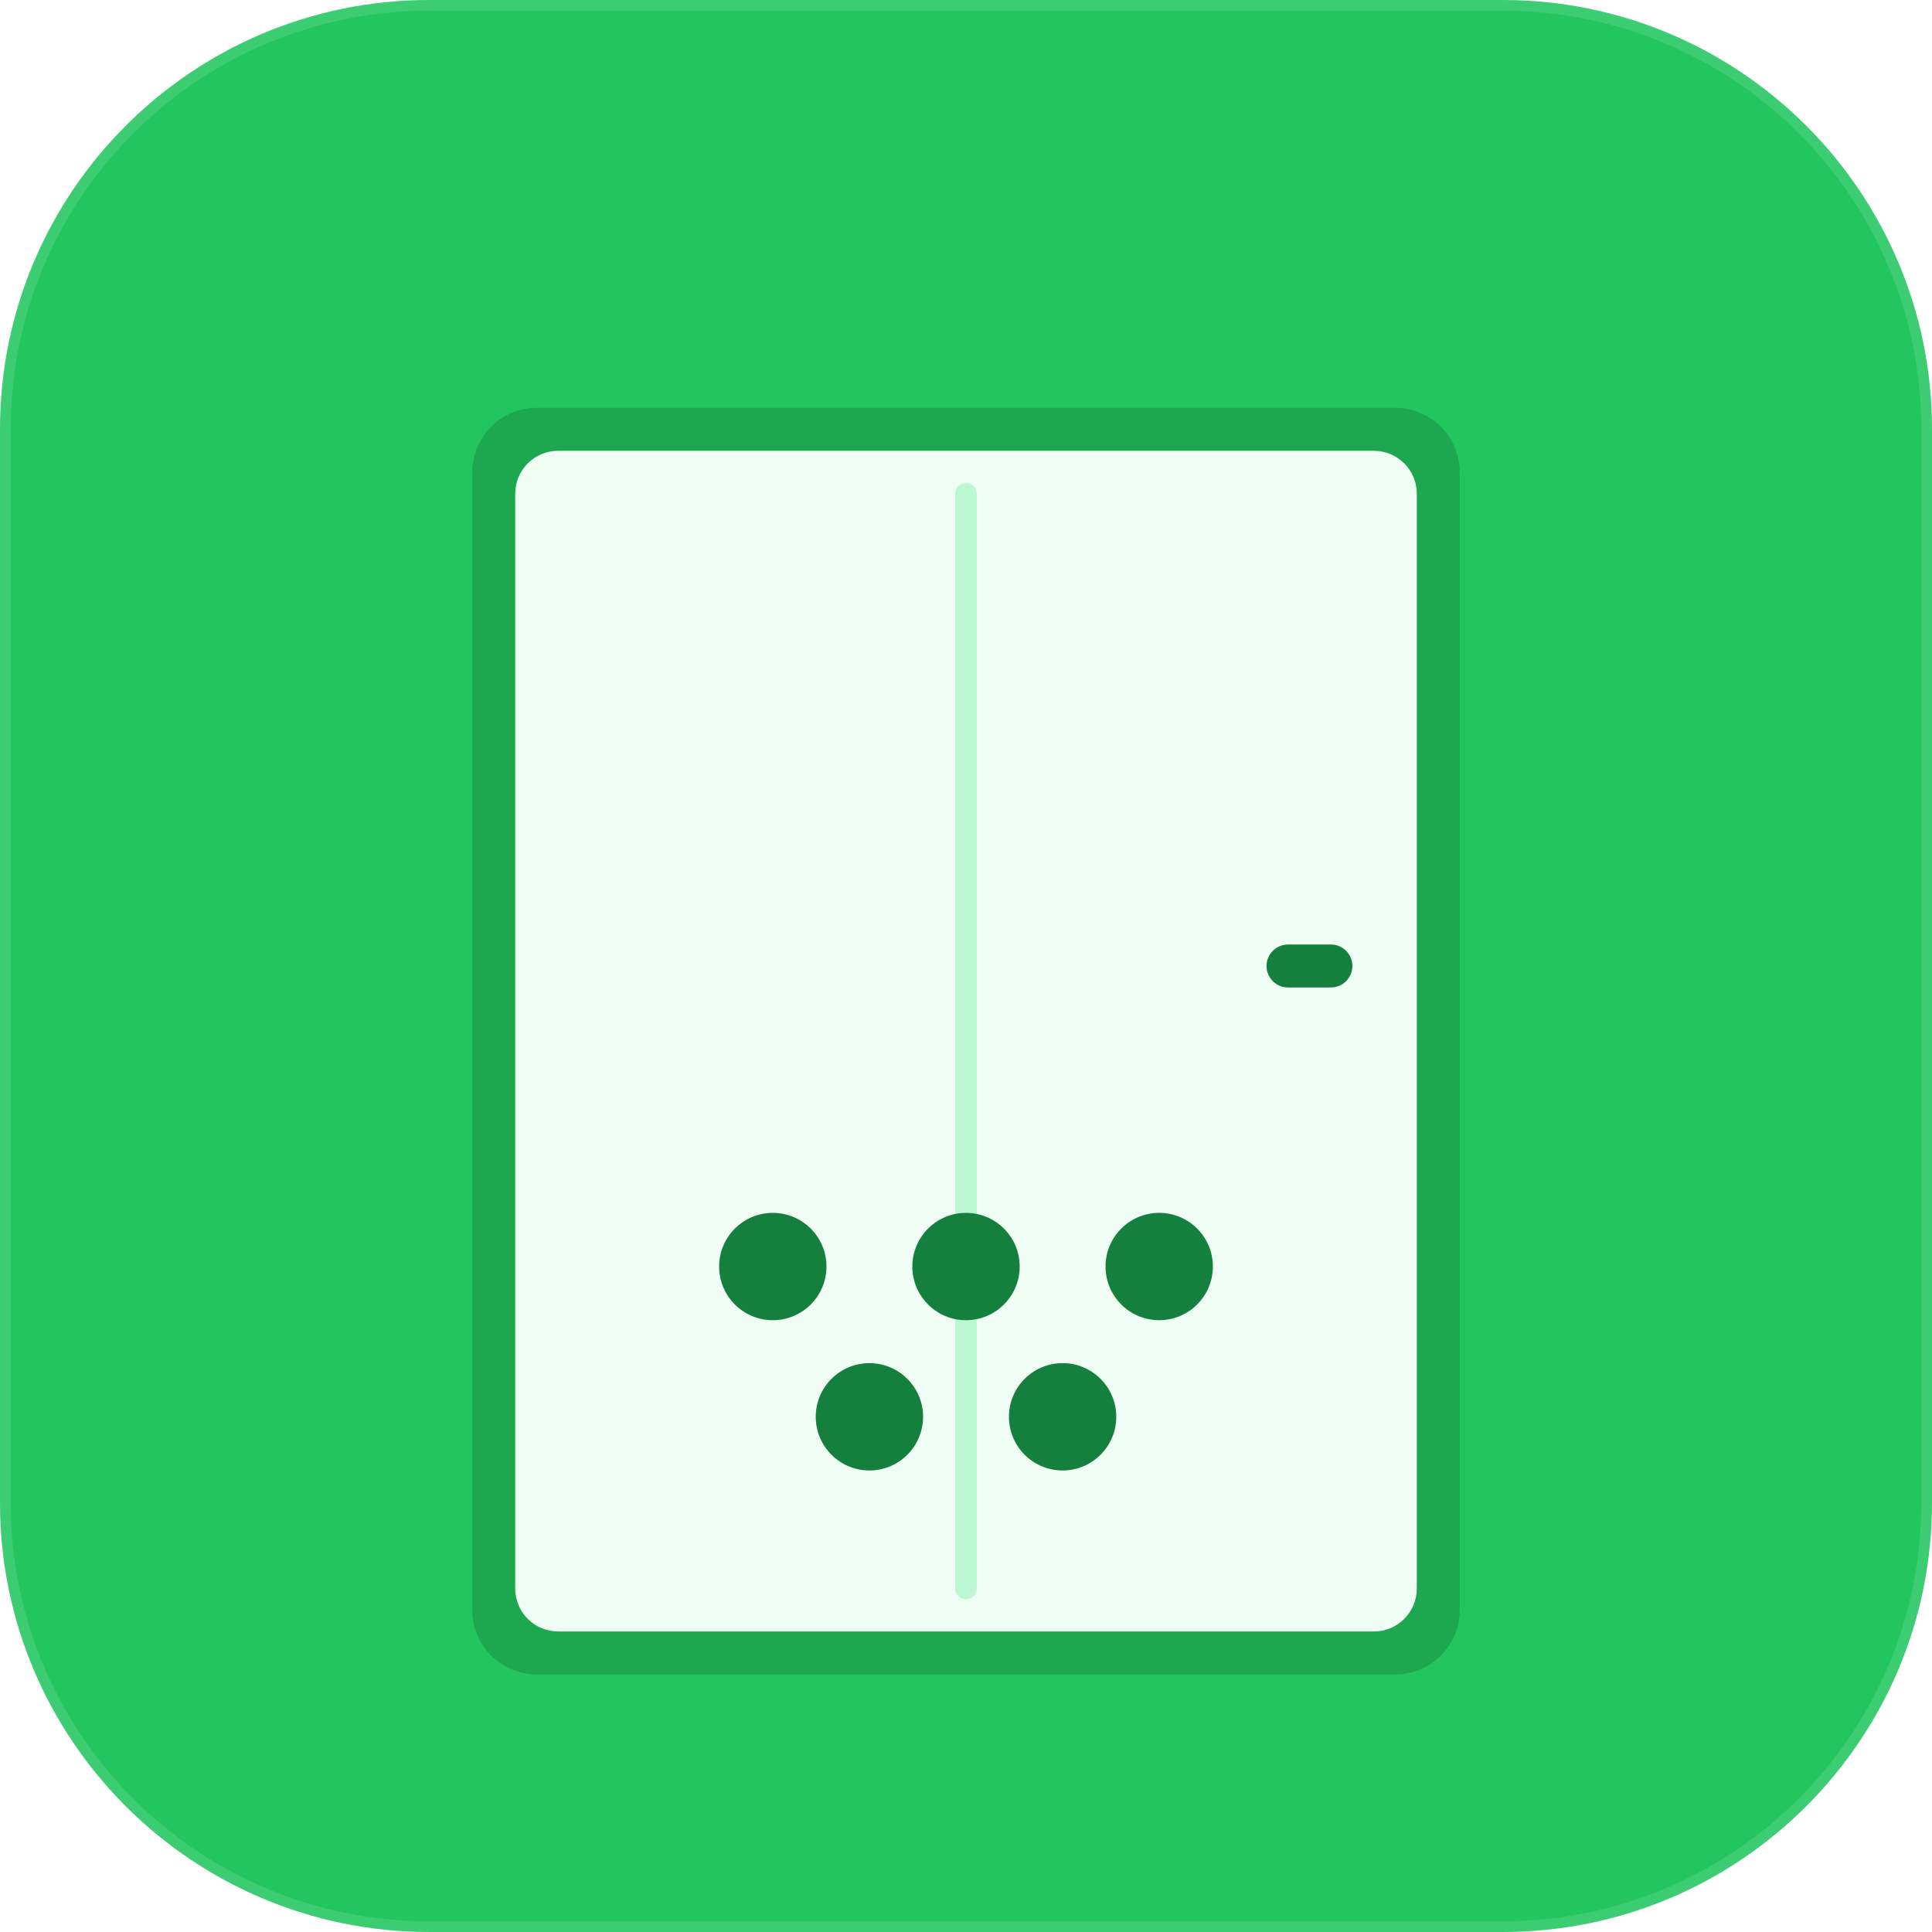
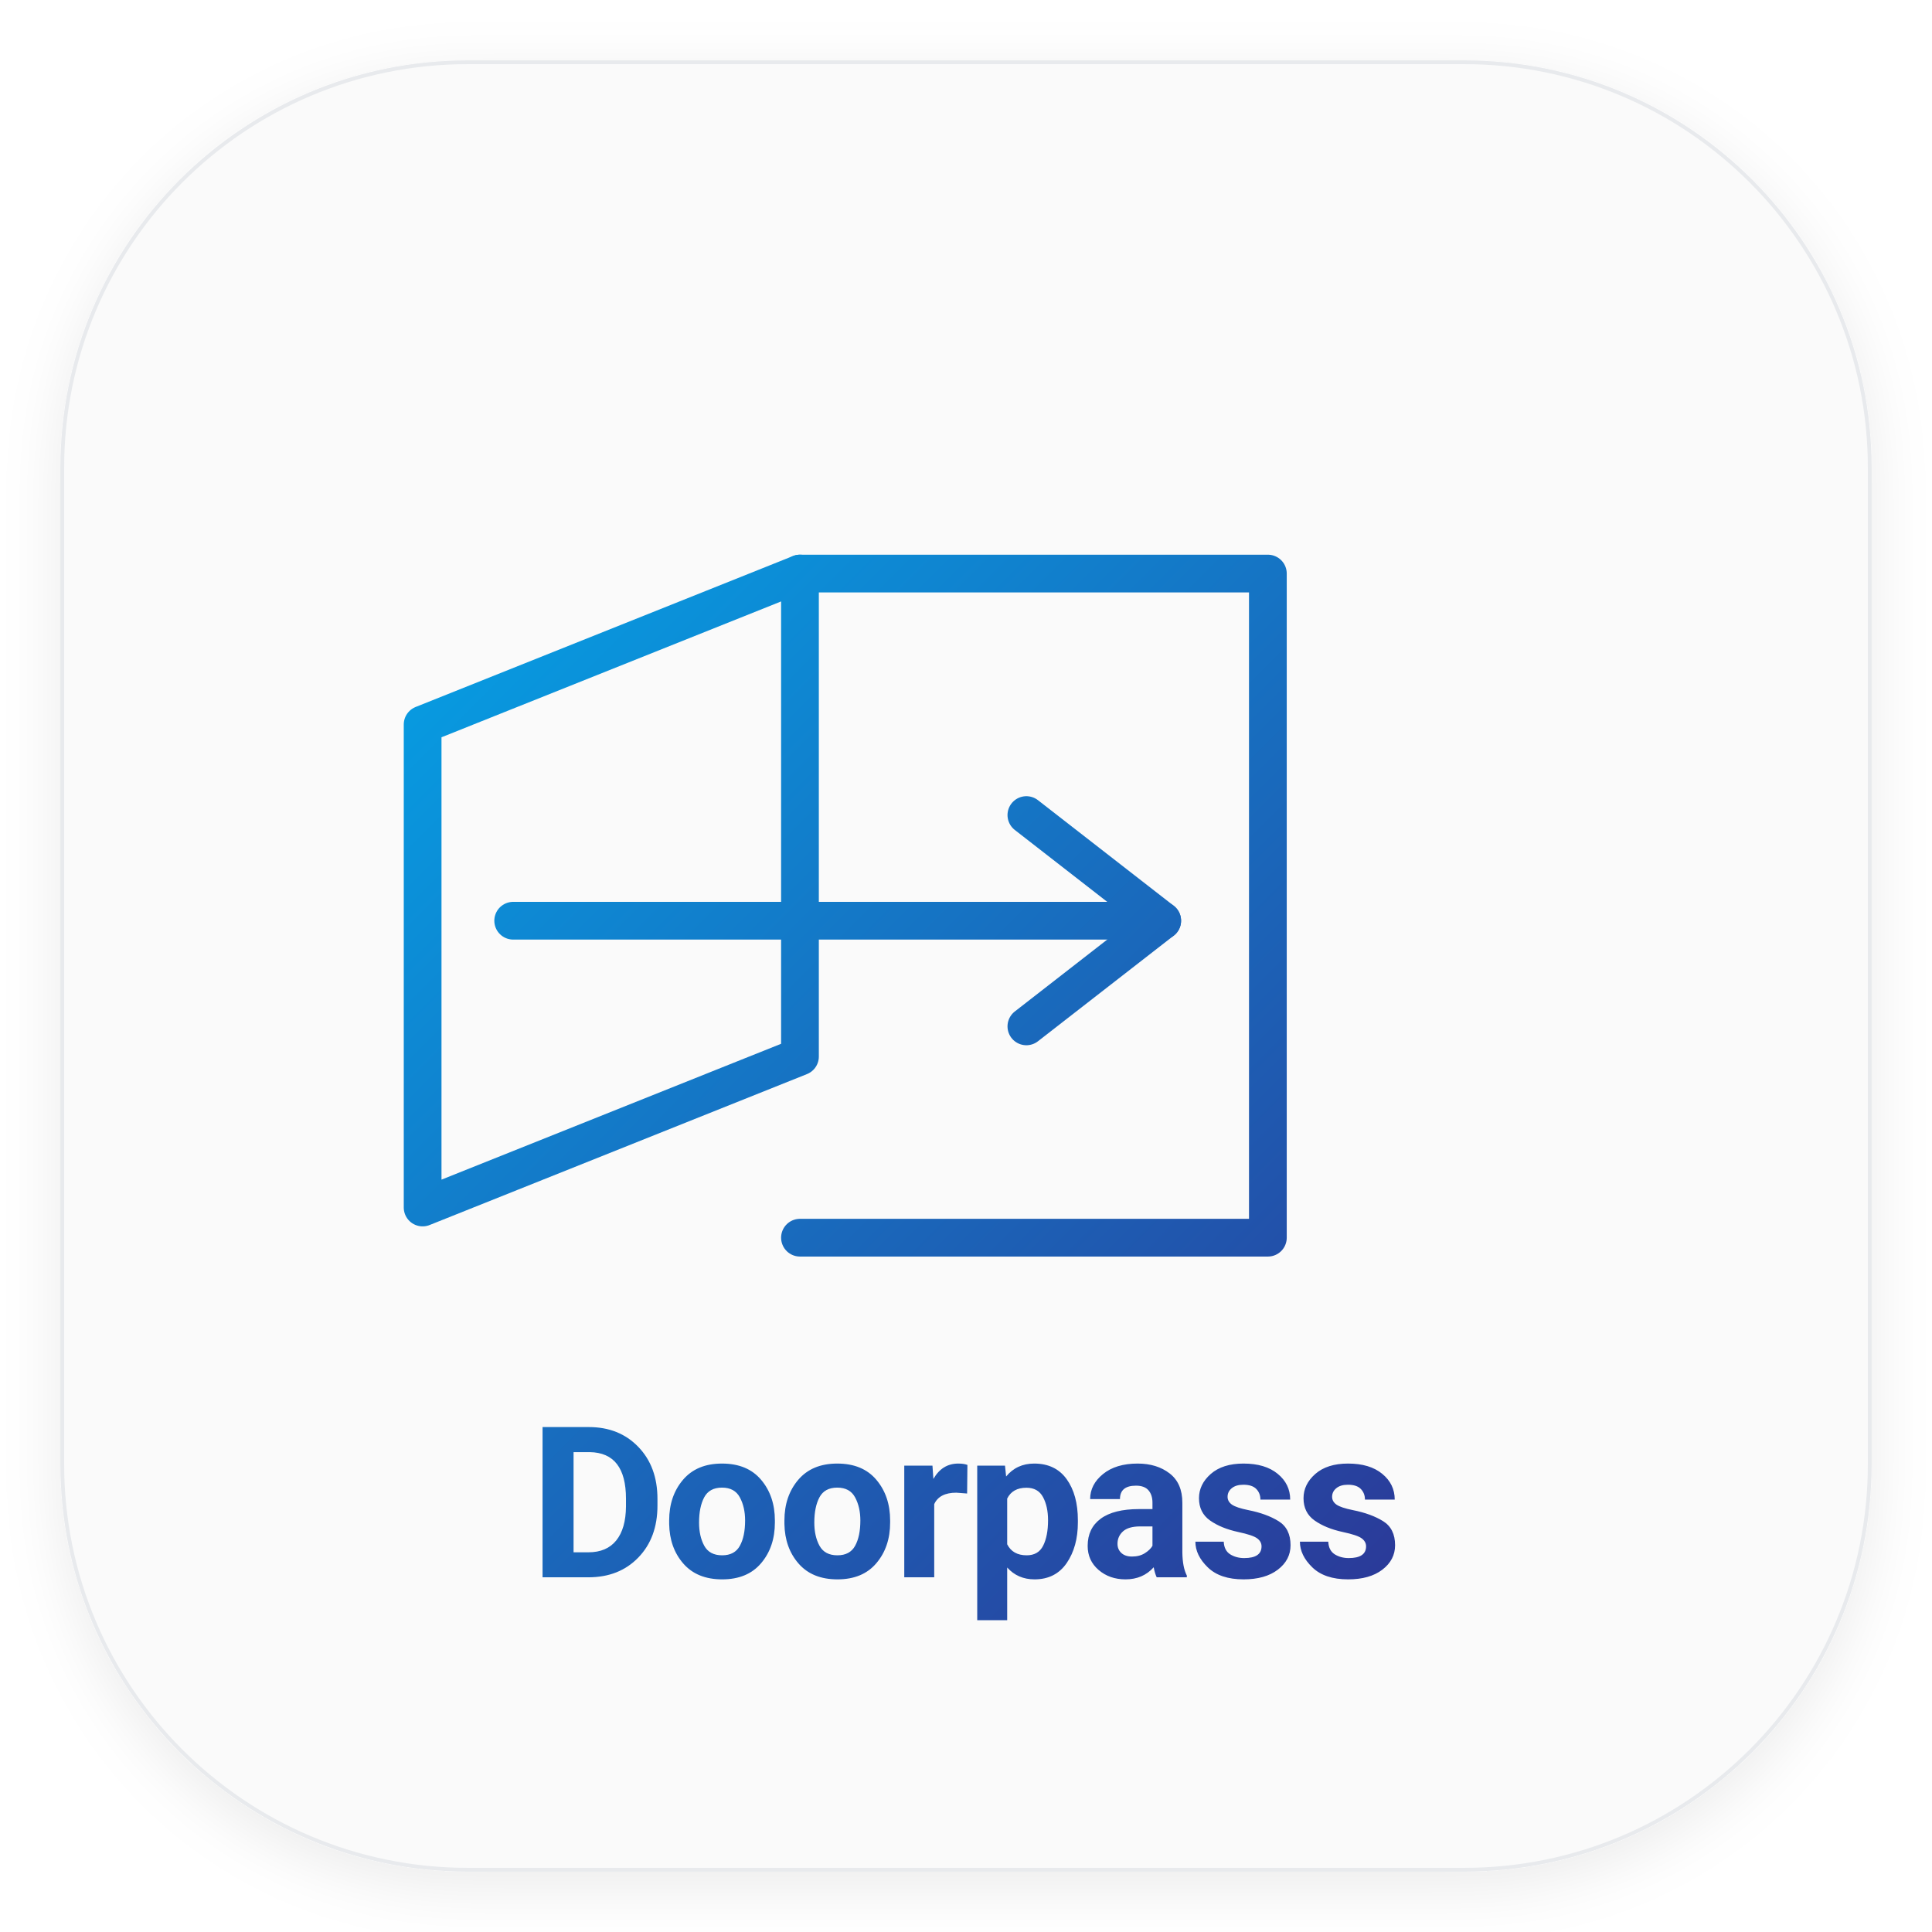
- <svg xmlns="http://www.w3.org/2000/svg" width="180" height="180" viewBox="0 0 180 180" fill="none">
-   <rect width="180" height="180" rx="40" fill="#22c55e" />
-   <rect x="0.5" y="0.5" width="179" height="179" rx="39.5" stroke="rgba(255,255,255,0.12)" stroke-width="1" />
-   <rect x="44" y="38" width="92" height="118" rx="6" fill="rgba(0,0,0,0.15)" />
-   <rect x="48" y="42" width="84" height="110" rx="4" fill="#f0fdf4" />
-   <line x1="90" y1="46" x2="90" y2="148" stroke="#bbf7d0" stroke-width="2" stroke-linecap="round" />
-   <circle cx="72" cy="118" r="5" fill="#15803d" />
-   <circle cx="90" cy="118" r="5" fill="#15803d" />
-   <circle cx="108" cy="118" r="5" fill="#15803d" />
-   <circle cx="81" cy="132" r="5" fill="#15803d" />
-   <circle cx="99" cy="132" r="5" fill="#15803d" />
-   <rect x="118" y="88" width="8" height="4" rx="2" fill="#15803d" />
+ <svg xmlns="http://www.w3.org/2000/svg" width="512" height="512" viewBox="0 0 512 512" fill="none">
+   <defs>
+     <linearGradient id="doorpassGrad" x1="96" y1="96" x2="416" y2="416" gradientUnits="userSpaceOnUse">
+       <stop stop-color="#00AEEF" />
+       <stop offset="1" stop-color="#2E3192" />
+     </linearGradient>
+     <filter id="softLift" x="-8%" y="-8%" width="116%" height="116%">
+       <feDropShadow dx="0" dy="4" stdDeviation="8" flood-opacity="0.08" />
+     </filter>
+   </defs>
+   <rect x="16" y="16" width="480" height="480" rx="108" fill="#FAFAFA" filter="url(#softLift)" />
+   <rect x="16.5" y="16.5" width="479" height="479" rx="107.5" stroke="#E8EAED" stroke-width="1" />
+   <g fill="none" stroke="url(#doorpassGrad)" stroke-width="10" stroke-linecap="round" stroke-linejoin="round">
+     <path d="M 212 152 L 112 192 L 112 320 L 212 280 Z" />
+     <path d="M 212 152 H 336 V 328 H 212" />
+     <path d="M 136 244 H 308" />
+     <path d="M 272 216 L 308 244 L 272 272" />
+   </g>
+   <text x="256" y="418" text-anchor="middle" fill="url(#doorpassGrad)" font-family="system-ui, -apple-system, 'Segoe UI', Roboto, 'Helvetica Neue', Arial, sans-serif" font-size="56" font-weight="700" letter-spacing="-0.02em">Doorpass</text>
</svg>
